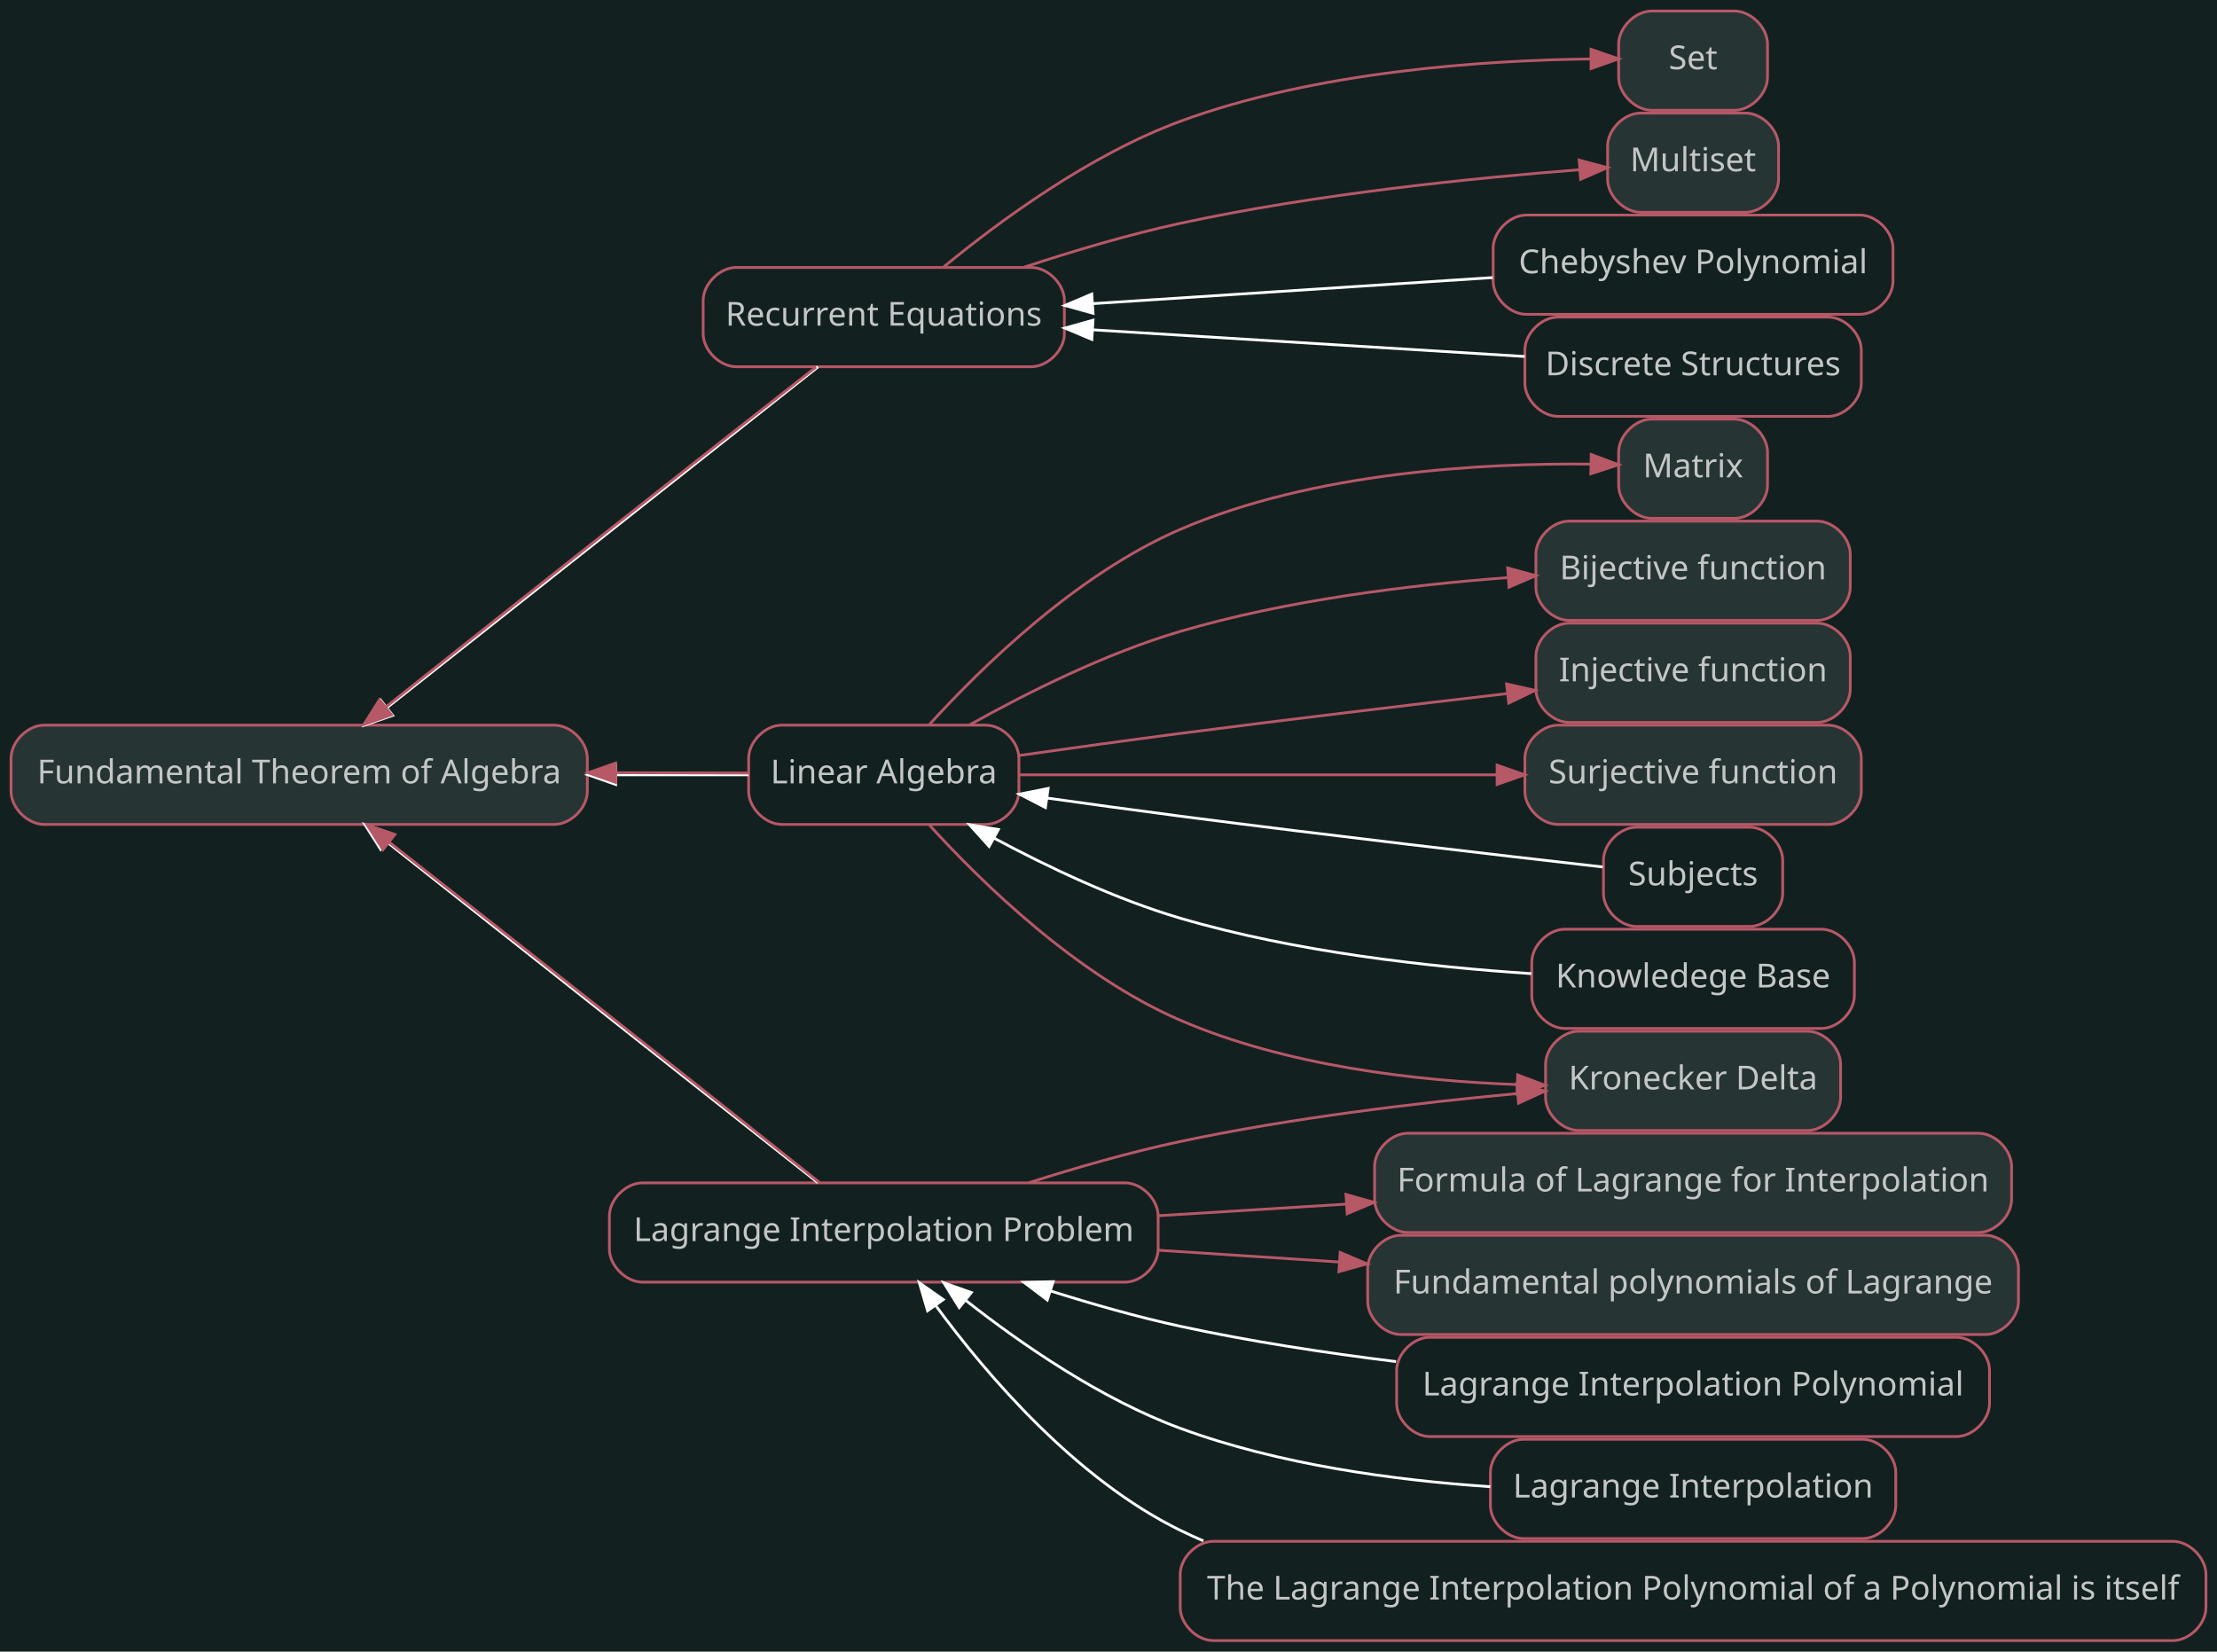
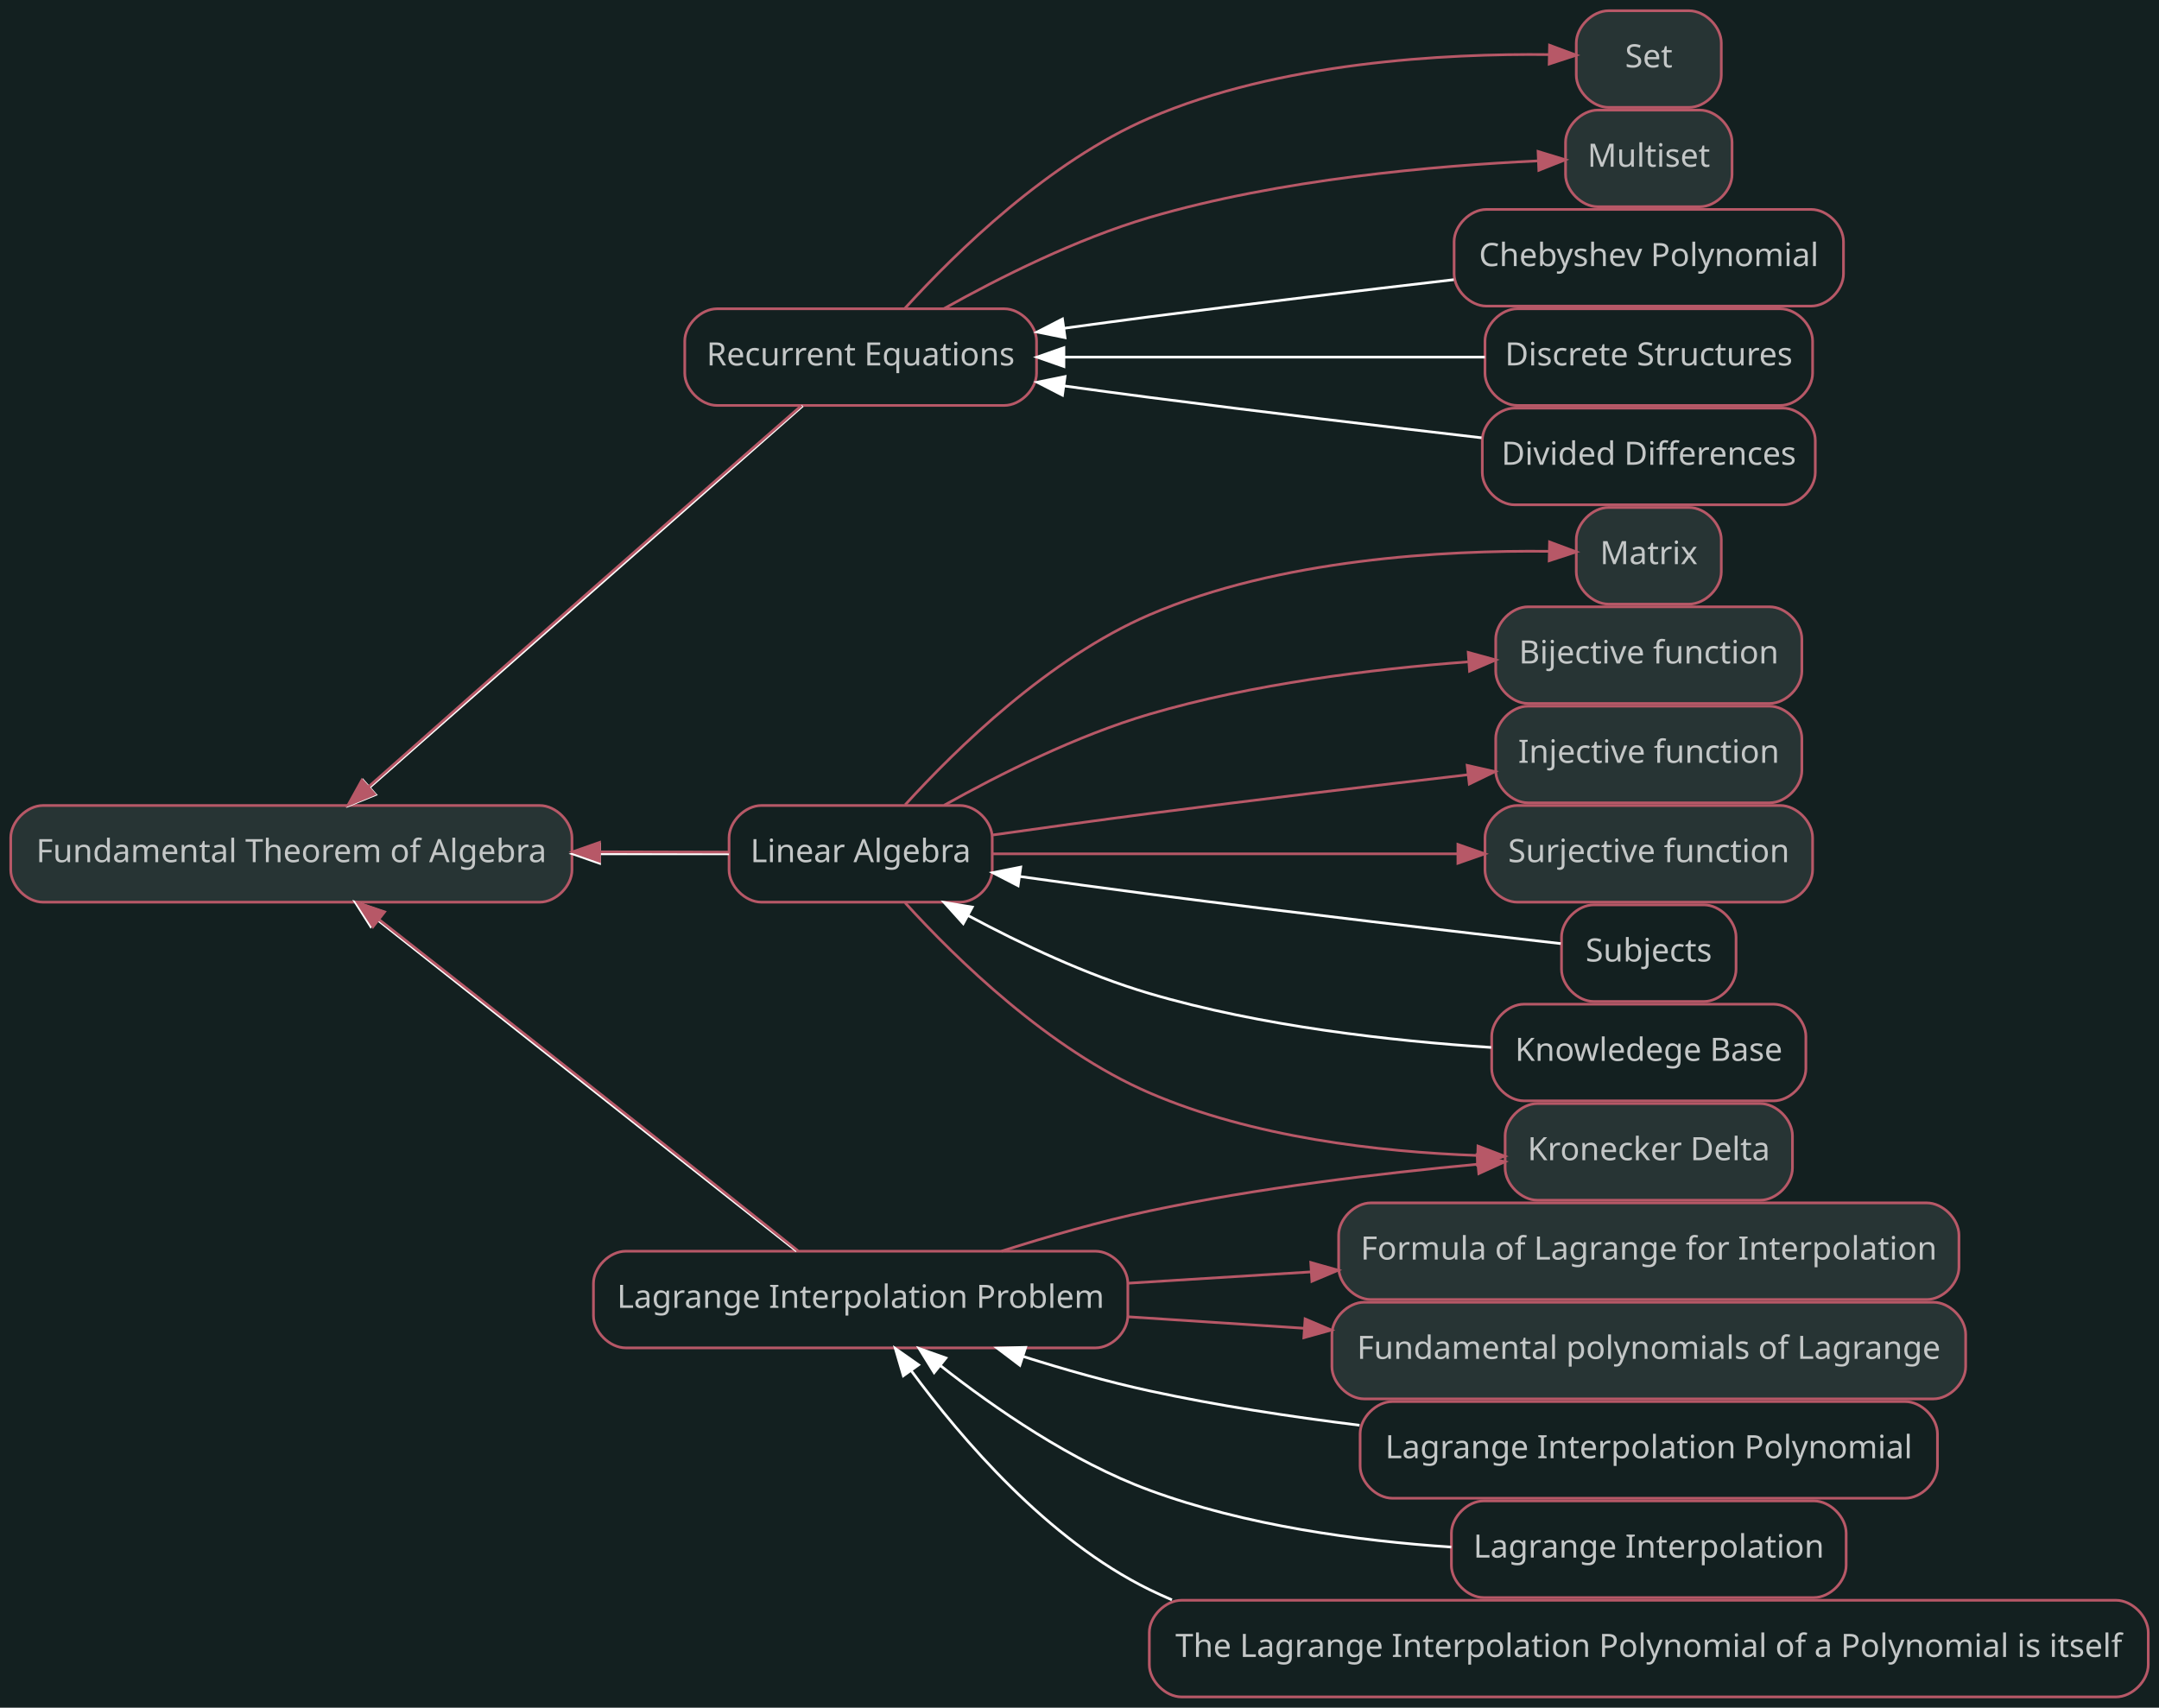
- <svg xmlns="http://www.w3.org/2000/svg" xmlns:xlink="http://www.w3.org/1999/xlink" width="804pt" height="599pt" viewBox="0.00 0.00 804.00 599.00">
-   <g id="graph0" class="graph" transform="scale(1 1) rotate(0) translate(4 595)">
-     <polygon fill="#132020" stroke="transparent" points="-4,4 -4,-595 800,-595 800,4 -4,4" />
+ <svg xmlns="http://www.w3.org/2000/svg" xmlns:xlink="http://www.w3.org/1999/xlink" width="804pt" height="636pt" viewBox="0.00 0.00 804.00 636.00">
+   <g id="graph0" class="graph" transform="scale(1 1) rotate(0) translate(4 632)">
+     <polygon fill="#132020" stroke="transparent" points="-4,4 -4,-632 800,-632 800,4 -4,4" />
    <g id="node1" class="node">
      <g id="a_node1">
        <a xlink:href="/Knowledge/Fundamental Theorem of Algebra.html" xlink:title="Fundamental Theorem of Algebra" target="_parent">
          <path fill="#273434" stroke="#b75867" d="M197,-332C197,-332 12,-332 12,-332 6,-332 0,-326 0,-320 0,-320 0,-308 0,-308 0,-302 6,-296 12,-296 12,-296 197,-296 197,-296 203,-296 209,-302 209,-308 209,-308 209,-320 209,-320 209,-326 203,-332 197,-332" />
          <text text-anchor="middle" x="104.5" y="-310.9" font-family="sans" font-size="12.00" fill="#c4c7c7">Fundamental Theorem of Algebra</text>
        </a>
      </g>
    </g>
    <g id="node2" class="node">
      <g id="a_node2">
        <a xlink:href="/Knowledge/Recurrent Equations.html" xlink:title="Recurrent Equations" target="_parent">
-           <path fill="none" stroke="#b75867" d="M370,-498C370,-498 263,-498 263,-498 257,-498 251,-492 251,-486 251,-486 251,-474 251,-474 251,-468 257,-462 263,-462 263,-462 370,-462 370,-462 376,-462 382,-468 382,-474 382,-474 382,-486 382,-486 382,-492 376,-498 370,-498" />
-           <text text-anchor="middle" x="316.5" y="-476.9" font-family="sans" font-size="12.00" fill="#c4c7c7">Recurrent Equations</text>
+           <path fill="none" stroke="#b75867" d="M370,-517C370,-517 263,-517 263,-517 257,-517 251,-511 251,-505 251,-505 251,-493 251,-493 251,-487 257,-481 263,-481 263,-481 370,-481 370,-481 376,-481 382,-487 382,-493 382,-493 382,-505 382,-505 382,-511 376,-517 370,-517" />
+           <text text-anchor="middle" x="316.5" y="-495.9" font-family="sans" font-size="12.00" fill="#c4c7c7">Recurrent Equations</text>
        </a>
      </g>
    </g>
    <g id="edge1" class="edge">
-       <path fill="none" stroke="#ffffff" d="M136.43,-338.45C179.04,-372.13 254.8,-432.02 292.65,-461.94" />
-       <polygon fill="#ffffff" stroke="#ffffff" points="138.39,-335.54 128.37,-332.08 134.05,-341.03 138.39,-335.54" />
+       <path fill="none" stroke="#ffffff" d="M133.55,-338.71C176.37,-376.44 257.04,-447.5 294.9,-480.85" />
+       <polygon fill="#ffffff" stroke="#ffffff" points="135.84,-336.06 126.02,-332.08 131.21,-341.31 135.84,-336.06" />
    </g>
    <g id="node3" class="node">
      <g id="a_node3">
        <a xlink:href="/Knowledge/Linear Algebra.html" xlink:title="Linear Algebra" target="_parent">
          <path fill="none" stroke="#b75867" d="M353.5,-332C353.5,-332 279.5,-332 279.5,-332 273.5,-332 267.5,-326 267.5,-320 267.5,-320 267.5,-308 267.5,-308 267.5,-302 273.5,-296 279.5,-296 279.5,-296 353.5,-296 353.5,-296 359.5,-296 365.5,-302 365.5,-308 365.5,-308 365.5,-320 365.5,-320 365.5,-326 359.5,-332 353.5,-332" />
          <text text-anchor="middle" x="316.5" y="-310.9" font-family="sans" font-size="12.00" fill="#c4c7c7">Linear Algebra</text>
        </a>
      </g>
    </g>
    <g id="edge2" class="edge">
      <path fill="none" stroke="#ffffff" d="M219.28,-314C236.25,-314 252.9,-314 267.46,-314" />
      <polygon fill="#ffffff" stroke="#ffffff" points="219.27,-310.5 209.27,-314 219.27,-317.5 219.27,-310.5" />
    </g>
    <g id="node4" class="node">
      <g id="a_node4">
        <a xlink:href="/Knowledge/Lagrange Interpolation Problem.html" xlink:title="Lagrange Interpolation Problem" target="_parent">
          <path fill="none" stroke="#b75867" d="M404,-166C404,-166 229,-166 229,-166 223,-166 217,-160 217,-154 217,-154 217,-142 217,-142 217,-136 223,-130 229,-130 229,-130 404,-130 404,-130 410,-130 416,-136 416,-142 416,-142 416,-154 416,-154 416,-160 410,-166 404,-166" />
          <text text-anchor="middle" x="316.5" y="-144.9" font-family="sans" font-size="12.00" fill="#c4c7c7">Lagrange Interpolation Problem</text>
        </a>
      </g>
    </g>
    <g id="edge3" class="edge">
      <path fill="none" stroke="#ffffff" d="M136.43,-289.55C179.04,-255.87 254.8,-195.98 292.65,-166.06" />
      <polygon fill="#ffffff" stroke="#ffffff" points="134.05,-286.97 128.37,-295.92 138.39,-292.46 134.05,-286.97" />
    </g>
    <g id="edge6" class="edge">
-       <path fill="none" stroke="#b75867" d="M291.91,-461.85C253.67,-431.94 178.2,-372.3 135.96,-338.62" />
-       <polygon fill="#b75867" stroke="#b75867" points="137.97,-335.75 127.97,-332.25 133.61,-341.22 137.97,-335.75" />
+       <path fill="none" stroke="#b75867" d="M294.49,-480.97C256.34,-447.71 175.67,-376.66 133.12,-338.86" />
+       <polygon fill="#b75867" stroke="#b75867" points="135.43,-336.23 125.64,-332.2 130.78,-341.46 135.43,-336.23" />
    </g>
    <g id="node5" class="node">
      <g id="a_node5">
        <a xlink:href="/Knowledge/Set.html" xlink:title="Set" target="_parent">
-           <path fill="#273434" stroke="#b75867" d="M625,-591C625,-591 595,-591 595,-591 589,-591 583,-585 583,-579 583,-579 583,-567 583,-567 583,-561 589,-555 595,-555 595,-555 625,-555 625,-555 631,-555 637,-561 637,-567 637,-567 637,-579 637,-579 637,-585 631,-591 625,-591" />
-           <text text-anchor="middle" x="610" y="-569.9" font-family="sans" font-size="12.00" fill="#c4c7c7">Set</text>
+           <path fill="#273434" stroke="#b75867" d="M625,-628C625,-628 595,-628 595,-628 589,-628 583,-622 583,-616 583,-616 583,-604 583,-604 583,-598 589,-592 595,-592 595,-592 625,-592 625,-592 631,-592 637,-598 637,-604 637,-604 637,-616 637,-616 637,-622 631,-628 625,-628" />
+           <text text-anchor="middle" x="610" y="-606.9" font-family="sans" font-size="12.00" fill="#c4c7c7">Set</text>
        </a>
      </g>
    </g>
    <g id="edge4" class="edge">
-       <path fill="none" stroke="#b75867" d="M338.28,-498.23C358.63,-514.96 391.27,-538.93 424,-551 473.38,-569.2 534.72,-573.15 572.87,-573.62" />
-       <polygon fill="#b75867" stroke="#b75867" points="572.97,-577.12 582.99,-573.66 573,-570.12 572.97,-577.12" />
+       <path fill="none" stroke="#b75867" d="M333.08,-517.26C352.17,-538.25 386.61,-571.87 424,-588 472.46,-608.9 534.29,-612.1 572.77,-611.67" />
+       <polygon fill="#b75867" stroke="#b75867" points="573.05,-615.16 582.98,-611.46 572.91,-608.16 573.05,-615.16" />
    </g>
    <g id="node6" class="node">
      <g id="a_node6">
        <a xlink:href="/Knowledge/Multiset.html" xlink:title="Multiset" target="_parent">
-           <path fill="#273434" stroke="#b75867" d="M629,-554C629,-554 591,-554 591,-554 585,-554 579,-548 579,-542 579,-542 579,-530 579,-530 579,-524 585,-518 591,-518 591,-518 629,-518 629,-518 635,-518 641,-524 641,-530 641,-530 641,-542 641,-542 641,-548 635,-554 629,-554" />
-           <text text-anchor="middle" x="610" y="-532.9" font-family="sans" font-size="12.00" fill="#c4c7c7">Multiset</text>
+           <path fill="#273434" stroke="#b75867" d="M629,-591C629,-591 591,-591 591,-591 585,-591 579,-585 579,-579 579,-579 579,-567 579,-567 579,-561 585,-555 591,-555 591,-555 629,-555 629,-555 635,-555 641,-561 641,-567 641,-567 641,-579 641,-579 641,-585 635,-591 629,-591" />
+           <text text-anchor="middle" x="610" y="-569.9" font-family="sans" font-size="12.00" fill="#c4c7c7">Multiset</text>
        </a>
      </g>
    </g>
    <g id="edge5" class="edge">
-       <path fill="none" stroke="#b75867" d="M367.35,-498.08C385.04,-503.92 405.22,-509.93 424,-514 473.26,-524.69 531.11,-530.52 568.83,-533.44" />
-       <polygon fill="#b75867" stroke="#b75867" points="568.68,-536.94 578.91,-534.19 569.2,-529.96 568.68,-536.94" />
+       <path fill="none" stroke="#b75867" d="M347.61,-517.1C368.36,-528.71 396.96,-543.04 424,-551 472.5,-565.28 530.74,-570.32 568.75,-572.08" />
+       <polygon fill="#b75867" stroke="#b75867" points="568.77,-575.59 578.91,-572.5 569.06,-568.59 568.77,-575.59" />
    </g>
    <g id="node7" class="node">
      <g id="a_node7">
        <a xlink:href="/Knowledge/Chebyshev Polynomial.html" xlink:title="Chebyshev Polynomial" target="_parent">
-           <path fill="none" stroke="#b75867" d="M670.5,-517C670.5,-517 549.5,-517 549.5,-517 543.5,-517 537.5,-511 537.5,-505 537.5,-505 537.5,-493 537.5,-493 537.5,-487 543.5,-481 549.5,-481 549.5,-481 670.5,-481 670.5,-481 676.5,-481 682.5,-487 682.5,-493 682.5,-493 682.5,-505 682.5,-505 682.5,-511 676.5,-517 670.5,-517" />
-           <text text-anchor="middle" x="610" y="-495.9" font-family="sans" font-size="12.00" fill="#c4c7c7">Chebyshev Polynomial</text>
+           <path fill="none" stroke="#b75867" d="M670.5,-554C670.5,-554 549.5,-554 549.5,-554 543.5,-554 537.5,-548 537.5,-542 537.5,-542 537.5,-530 537.5,-530 537.5,-524 543.5,-518 549.5,-518 549.5,-518 670.5,-518 670.5,-518 676.5,-518 682.5,-524 682.5,-530 682.5,-530 682.5,-542 682.5,-542 682.5,-548 676.5,-554 670.5,-554" />
+           <text text-anchor="middle" x="610" y="-532.9" font-family="sans" font-size="12.00" fill="#c4c7c7">Chebyshev Polynomial</text>
        </a>
      </g>
    </g>
    <g id="edge7" class="edge">
-       <path fill="none" stroke="#ffffff" d="M392.39,-484.88C437,-487.79 493.31,-491.46 537.33,-494.33" />
-       <polygon fill="#ffffff" stroke="#ffffff" points="392.4,-481.37 382.19,-484.22 391.94,-488.36 392.4,-481.37" />
+       <path fill="none" stroke="#ffffff" d="M392.35,-509.75C402.97,-511.21 413.76,-512.67 424,-514 461.37,-518.85 503.04,-523.84 537.36,-527.84" />
+       <polygon fill="#ffffff" stroke="#ffffff" points="392.62,-506.25 382.24,-508.35 391.66,-513.19 392.62,-506.25" />
    </g>
    <g id="node8" class="node">
      <g id="a_node8">
        <a xlink:href="/Knowledge/Discrete Structures.html" xlink:title="Discrete Structures" target="_parent">
-           <path fill="none" stroke="#b75867" d="M659,-480C659,-480 561,-480 561,-480 555,-480 549,-474 549,-468 549,-468 549,-456 549,-456 549,-450 555,-444 561,-444 561,-444 659,-444 659,-444 665,-444 671,-450 671,-456 671,-456 671,-468 671,-468 671,-474 665,-480 659,-480" />
-           <text text-anchor="middle" x="610" y="-458.9" font-family="sans" font-size="12.00" fill="#c4c7c7">Discrete Structures</text>
+           <path fill="none" stroke="#b75867" d="M659,-517C659,-517 561,-517 561,-517 555,-517 549,-511 549,-505 549,-505 549,-493 549,-493 549,-487 555,-481 561,-481 561,-481 659,-481 659,-481 665,-481 671,-487 671,-493 671,-493 671,-505 671,-505 671,-511 665,-517 659,-517" />
+           <text text-anchor="middle" x="610" y="-495.9" font-family="sans" font-size="12.00" fill="#c4c7c7">Discrete Structures</text>
        </a>
      </g>
    </g>
    <g id="edge8" class="edge">
-       <path fill="none" stroke="#ffffff" d="M392.35,-475.38C441,-472.37 503.58,-468.51 548.96,-465.71" />
-       <polygon fill="#ffffff" stroke="#ffffff" points="391.96,-471.9 382.19,-476.01 392.39,-478.88 391.96,-471.9" />
-     </g>
-     <g id="edge14" class="edge">
+       <path fill="none" stroke="#ffffff" d="M392.35,-499C441,-499 503.58,-499 548.96,-499" />
+       <polygon fill="#ffffff" stroke="#ffffff" points="392.19,-495.5 382.19,-499 392.19,-502.5 392.19,-495.5" />
+     </g>
+     <g id="node9" class="node">
+       <g id="a_node9">
+         <a xlink:href="/Knowledge/Divided Differences.html" xlink:title="Divided Differences" target="_parent">
+           <path fill="none" stroke="#b75867" d="M660,-480C660,-480 560,-480 560,-480 554,-480 548,-474 548,-468 548,-468 548,-456 548,-456 548,-450 554,-444 560,-444 560,-444 660,-444 660,-444 666,-444 672,-450 672,-456 672,-456 672,-468 672,-468 672,-474 666,-480 660,-480" />
+           <text text-anchor="middle" x="610" y="-458.9" font-family="sans" font-size="12.00" fill="#c4c7c7">Divided Differences</text>
+         </a>
+       </g>
+     </g>
+     <g id="edge9" class="edge">
+       <path fill="none" stroke="#ffffff" d="M392.35,-488.25C402.97,-486.79 413.76,-485.33 424,-484 465.22,-478.65 511.67,-473.13 547.71,-468.95" />
+       <polygon fill="#ffffff" stroke="#ffffff" points="391.66,-484.81 382.24,-489.65 392.62,-491.75 391.66,-484.81" />
+     </g>
+     <g id="edge15" class="edge">
      <path fill="none" stroke="#b75867" d="M267.46,-314.64C252.9,-314.7 236.25,-314.74 219.28,-314.75" />
      <polygon fill="#b75867" stroke="#b75867" points="219.27,-311.25 209.27,-314.75 219.27,-318.25 219.27,-311.25" />
    </g>
-     <g id="node9" class="node">
-       <g id="a_node9">
+     <g id="node10" class="node">
+       <g id="a_node10">
        <a xlink:href="/Knowledge/Matrix.html" xlink:title="Matrix" target="_parent">
          <path fill="#273434" stroke="#b75867" d="M625,-443C625,-443 595,-443 595,-443 589,-443 583,-437 583,-431 583,-431 583,-419 583,-419 583,-413 589,-407 595,-407 595,-407 625,-407 625,-407 631,-407 637,-413 637,-419 637,-419 637,-431 637,-431 637,-437 631,-443 625,-443" />
          <text text-anchor="middle" x="610" y="-421.9" font-family="sans" font-size="12.00" fill="#c4c7c7">Matrix</text>
        </a>
      </g>
    </g>
-     <g id="edge9" class="edge">
+     <g id="edge10" class="edge">
      <path fill="none" stroke="#b75867" d="M333.08,-332.26C352.17,-353.25 386.61,-386.87 424,-403 472.46,-423.9 534.29,-427.1 572.77,-426.67" />
      <polygon fill="#b75867" stroke="#b75867" points="573.05,-430.16 582.98,-426.46 572.91,-423.16 573.05,-430.16" />
    </g>
-     <g id="node10" class="node">
-       <g id="a_node10">
+     <g id="node11" class="node">
+       <g id="a_node11">
        <a xlink:href="/Knowledge/Bijective function.html" xlink:title="Bijective function" target="_parent">
          <path fill="#273434" stroke="#b75867" d="M655,-406C655,-406 565,-406 565,-406 559,-406 553,-400 553,-394 553,-394 553,-382 553,-382 553,-376 559,-370 565,-370 565,-370 655,-370 655,-370 661,-370 667,-376 667,-382 667,-382 667,-394 667,-394 667,-400 661,-406 655,-406" />
          <text text-anchor="middle" x="610" y="-384.9" font-family="sans" font-size="12.00" fill="#c4c7c7">Bijective function</text>
        </a>
      </g>
    </g>
-     <g id="edge10" class="edge">
+     <g id="edge11" class="edge">
      <path fill="none" stroke="#b75867" d="M347.61,-332.1C368.36,-343.71 396.96,-358.04 424,-366 462.41,-377.31 506.92,-382.82 542.66,-385.5" />
      <polygon fill="#b75867" stroke="#b75867" points="542.76,-389.02 552.98,-386.22 543.24,-382.04 542.76,-389.02" />
    </g>
-     <g id="node11" class="node">
-       <g id="a_node11">
+     <g id="node12" class="node">
+       <g id="a_node12">
        <a xlink:href="/Knowledge/Injective function.html" xlink:title="Injective function" target="_parent">
          <path fill="#273434" stroke="#b75867" d="M655,-369C655,-369 565,-369 565,-369 559,-369 553,-363 553,-357 553,-357 553,-345 553,-345 553,-339 559,-333 565,-333 565,-333 655,-333 655,-333 661,-333 667,-339 667,-345 667,-345 667,-357 667,-357 667,-363 661,-369 655,-369" />
          <text text-anchor="middle" x="610" y="-347.9" font-family="sans" font-size="12.00" fill="#c4c7c7">Injective function</text>
        </a>
      </g>
    </g>
-     <g id="edge11" class="edge">
+     <g id="edge12" class="edge">
      <path fill="none" stroke="#b75867" d="M365.71,-321.02C383.96,-323.61 404.93,-326.52 424,-329 463.26,-334.1 507.28,-339.35 542.53,-343.45" />
      <polygon fill="#b75867" stroke="#b75867" points="542.36,-346.95 552.69,-344.62 543.16,-340 542.36,-346.95" />
    </g>
-     <g id="node12" class="node">
-       <g id="a_node12">
+     <g id="node13" class="node">
+       <g id="a_node13">
        <a xlink:href="/Knowledge/Surjective function.html" xlink:title="Surjective function" target="_parent">
          <path fill="#273434" stroke="#b75867" d="M659,-332C659,-332 561,-332 561,-332 555,-332 549,-326 549,-320 549,-320 549,-308 549,-308 549,-302 555,-296 561,-296 561,-296 659,-296 659,-296 665,-296 671,-302 671,-308 671,-308 671,-320 671,-320 671,-326 665,-332 659,-332" />
          <text text-anchor="middle" x="610" y="-310.9" font-family="sans" font-size="12.00" fill="#c4c7c7">Surjective function</text>
        </a>
      </g>
    </g>
-     <g id="edge12" class="edge">
+     <g id="edge13" class="edge">
      <path fill="none" stroke="#b75867" d="M365.64,-314C412.81,-314 485.22,-314 538.8,-314" />
      <polygon fill="#b75867" stroke="#b75867" points="538.92,-317.5 548.92,-314 538.92,-310.5 538.92,-317.5" />
    </g>
-     <g id="node13" class="node">
-       <g id="a_node13">
+     <g id="node14" class="node">
+       <g id="a_node14">
        <a xlink:href="/Knowledge/Kronecker Delta.html" xlink:title="Kronecker Delta" target="_parent">
          <path fill="#273434" stroke="#b75867" d="M651.5,-221C651.5,-221 568.5,-221 568.5,-221 562.5,-221 556.5,-215 556.5,-209 556.5,-209 556.5,-197 556.5,-197 556.5,-191 562.5,-185 568.5,-185 568.5,-185 651.5,-185 651.5,-185 657.5,-185 663.5,-191 663.5,-197 663.5,-197 663.5,-209 663.5,-209 663.5,-215 657.5,-221 651.5,-221" />
          <text text-anchor="middle" x="610" y="-199.9" font-family="sans" font-size="12.00" fill="#c4c7c7">Kronecker Delta</text>
        </a>
      </g>
    </g>
-     <g id="edge13" class="edge">
+     <g id="edge14" class="edge">
      <path fill="none" stroke="#b75867" d="M333.08,-295.74C352.17,-274.75 386.61,-241.13 424,-225 462.41,-208.43 509.23,-202.99 546.16,-201.66" />
      <polygon fill="#b75867" stroke="#b75867" points="546.4,-205.15 556.3,-201.39 546.21,-198.16 546.4,-205.15" />
    </g>
-     <g id="node14" class="node">
-       <g id="a_node14">
+     <g id="node15" class="node">
+       <g id="a_node15">
        <a xlink:href="/Knowledge/Subjects.html" xlink:title="Subjects" target="_parent">
          <path fill="none" stroke="#b75867" d="M630.5,-295C630.5,-295 589.5,-295 589.5,-295 583.5,-295 577.5,-289 577.5,-283 577.5,-283 577.5,-271 577.5,-271 577.5,-265 583.5,-259 589.5,-259 589.5,-259 630.5,-259 630.5,-259 636.5,-259 642.5,-265 642.5,-271 642.5,-271 642.5,-283 642.5,-283 642.5,-289 636.5,-295 630.5,-295" />
          <text text-anchor="middle" x="610" y="-273.9" font-family="sans" font-size="12.00" fill="#c4c7c7">Subjects</text>
        </a>
      </g>
    </g>
-     <g id="edge15" class="edge">
+     <g id="edge16" class="edge">
      <path fill="none" stroke="#ffffff" d="M375.79,-305.56C391.44,-303.36 408.35,-301.03 424,-299 477.73,-292.02 540.35,-284.76 577.22,-280.57" />
      <polygon fill="#ffffff" stroke="#ffffff" points="375.13,-302.12 365.71,-306.98 376.11,-309.05 375.13,-302.12" />
    </g>
-     <g id="node15" class="node">
-       <g id="a_node15">
+     <g id="node16" class="node">
+       <g id="a_node16">
        <a xlink:href="/Knowledge/Knowledege Base.html" xlink:title="Knowledege Base" target="_parent">
          <path fill="none" stroke="#b75867" d="M656.5,-258C656.5,-258 563.5,-258 563.5,-258 557.5,-258 551.5,-252 551.5,-246 551.5,-246 551.5,-234 551.5,-234 551.5,-228 557.5,-222 563.5,-222 563.5,-222 656.5,-222 656.5,-222 662.5,-222 668.5,-228 668.5,-234 668.5,-234 668.5,-246 668.5,-246 668.5,-252 662.5,-258 656.5,-258" />
          <text text-anchor="middle" x="610" y="-236.9" font-family="sans" font-size="12.00" fill="#c4c7c7">Knowledege Base</text>
        </a>
      </g>
    </g>
-     <g id="edge16" class="edge">
+     <g id="edge17" class="edge">
      <path fill="none" stroke="#ffffff" d="M356.54,-291.01C376.15,-280.49 400.66,-268.87 424,-262 465.58,-249.76 514.32,-244.31 551.33,-241.89" />
      <polygon fill="#ffffff" stroke="#ffffff" points="354.7,-288.02 347.61,-295.9 358.07,-294.16 354.7,-288.02" />
    </g>
-     <g id="edge20" class="edge">
+     <g id="edge21" class="edge">
      <path fill="none" stroke="#b75867" d="M293.18,-166.13C255.76,-196.03 180.28,-255.72 137.32,-289.4" />
      <polygon fill="#b75867" stroke="#b75867" points="134.9,-286.86 129.18,-295.78 139.21,-292.37 134.9,-286.86" />
    </g>
-     <g id="edge17" class="edge">
+     <g id="edge18" class="edge">
      <path fill="none" stroke="#b75867" d="M369,-166.03C386.3,-171.53 405.82,-177.14 424,-181 464.17,-189.54 510,-195.02 546,-198.37" />
      <polygon fill="#b75867" stroke="#b75867" points="546.08,-201.9 556.35,-199.31 546.71,-194.92 546.08,-201.9" />
    </g>
-     <g id="node16" class="node">
-       <g id="a_node16">
+     <g id="node17" class="node">
+       <g id="a_node17">
        <a xlink:href="/Knowledge/Formula of Lagrange for Interpolation.html" xlink:title="Formula of Lagrange for Interpolation" target="_parent">
          <path fill="#273434" stroke="#b75867" d="M713.5,-184C713.5,-184 506.5,-184 506.5,-184 500.5,-184 494.5,-178 494.5,-172 494.5,-172 494.5,-160 494.5,-160 494.5,-154 500.5,-148 506.5,-148 506.5,-148 713.5,-148 713.5,-148 719.5,-148 725.5,-154 725.5,-160 725.5,-160 725.5,-172 725.5,-172 725.5,-178 719.5,-184 713.5,-184" />
          <text text-anchor="middle" x="610" y="-162.9" font-family="sans" font-size="12.00" fill="#c4c7c7">Formula of Lagrange for Interpolation</text>
        </a>
      </g>
    </g>
-     <g id="edge18" class="edge">
+     <g id="edge19" class="edge">
      <path fill="none" stroke="#b75867" d="M416.19,-154.09C438.06,-155.44 461.51,-156.89 484.27,-158.3" />
      <polygon fill="#b75867" stroke="#b75867" points="484.12,-161.8 494.31,-158.92 484.55,-154.81 484.12,-161.8" />
    </g>
-     <g id="node17" class="node">
-       <g id="a_node17">
+     <g id="node18" class="node">
+       <g id="a_node18">
        <a xlink:href="/Knowledge/Fundamental polynomials of Lagrange.html" xlink:title="Fundamental polynomials of Lagrange" target="_parent">
          <path fill="#273434" stroke="#b75867" d="M716,-147C716,-147 504,-147 504,-147 498,-147 492,-141 492,-135 492,-135 492,-123 492,-123 492,-117 498,-111 504,-111 504,-111 716,-111 716,-111 722,-111 728,-117 728,-123 728,-123 728,-135 728,-135 728,-141 722,-147 716,-147" />
          <text text-anchor="middle" x="610" y="-125.9" font-family="sans" font-size="12.00" fill="#c4c7c7">Fundamental polynomials of Lagrange</text>
        </a>
      </g>
    </g>
-     <g id="edge19" class="edge">
+     <g id="edge20" class="edge">
      <path fill="none" stroke="#b75867" d="M416.19,-141.57C437.24,-140.2 459.77,-138.73 481.72,-137.3" />
      <polygon fill="#b75867" stroke="#b75867" points="482.01,-140.78 491.76,-136.64 481.55,-133.8 482.01,-140.78" />
    </g>
-     <g id="node18" class="node">
-       <g id="a_node18">
+     <g id="node19" class="node">
+       <g id="a_node19">
        <a xlink:href="/Knowledge/Lagrange Interpolation Polynomial.html" xlink:title="Lagrange Interpolation Polynomial" target="_parent">
          <path fill="none" stroke="#b75867" d="M705.5,-110C705.5,-110 514.5,-110 514.5,-110 508.5,-110 502.5,-104 502.5,-98 502.5,-98 502.5,-86 502.5,-86 502.5,-80 508.5,-74 514.5,-74 514.5,-74 705.5,-74 705.5,-74 711.5,-74 717.5,-80 717.5,-86 717.5,-86 717.5,-98 717.5,-98 717.5,-104 711.5,-110 705.5,-110" />
          <text text-anchor="middle" x="610" y="-88.9" font-family="sans" font-size="12.00" fill="#c4c7c7">Lagrange Interpolation Polynomial</text>
        </a>
      </g>
    </g>
-     <g id="edge21" class="edge">
+     <g id="edge22" class="edge">
      <path fill="none" stroke="#ffffff" d="M377.1,-126.77C392.25,-121.99 408.6,-117.34 424,-114 449.13,-108.55 476.49,-104.36 502.28,-101.18" />
      <polygon fill="#ffffff" stroke="#ffffff" points="375.79,-123.52 367.35,-129.92 377.94,-130.18 375.79,-123.52" />
    </g>
-     <g id="node19" class="node">
-       <g id="a_node19">
+     <g id="node20" class="node">
+       <g id="a_node20">
        <a xlink:href="/Knowledge/Lagrange Interpolation.html" xlink:title="Lagrange Interpolation" target="_parent">
          <path fill="none" stroke="#b75867" d="M671.5,-73C671.5,-73 548.5,-73 548.5,-73 542.5,-73 536.5,-67 536.5,-61 536.5,-61 536.5,-49 536.5,-49 536.5,-43 542.5,-37 548.5,-37 548.5,-37 671.5,-37 671.5,-37 677.5,-37 683.5,-43 683.5,-49 683.5,-49 683.5,-61 683.5,-61 683.5,-67 677.5,-73 671.5,-73" />
          <text text-anchor="middle" x="610" y="-51.9" font-family="sans" font-size="12.00" fill="#c4c7c7">Lagrange Interpolation</text>
        </a>
      </g>
    </g>
-     <g id="edge22" class="edge">
+     <g id="edge23" class="edge">
      <path fill="none" stroke="#ffffff" d="M346.19,-123.41C366.53,-107.41 395.23,-87.61 424,-77 459.66,-63.85 501.56,-58.14 536.46,-55.81" />
      <polygon fill="#ffffff" stroke="#ffffff" points="343.87,-120.78 338.28,-129.77 348.26,-126.23 343.87,-120.78" />
    </g>
-     <g id="node20" class="node">
-       <g id="a_node20">
+     <g id="node21" class="node">
+       <g id="a_node21">
        <a xlink:href="/Knowledge/The Lagrange Interpolation Polynomial of a Polynomial is itself.html" xlink:title="The Lagrange Interpolation Polynomial of a Polynomial is itself" target="_parent">
          <path fill="none" stroke="#b75867" d="M784,-36C784,-36 436,-36 436,-36 430,-36 424,-30 424,-24 424,-24 424,-12 424,-12 424,-6 430,0 436,0 436,0 784,0 784,0 790,0 796,-6 796,-12 796,-12 796,-24 796,-24 796,-30 790,-36 784,-36" />
          <text text-anchor="middle" x="610" y="-14.9" font-family="sans" font-size="12.00" fill="#c4c7c7">The Lagrange Interpolation Polynomial of a Polynomial is itself</text>
        </a>
      </g>
    </g>
-     <g id="edge23" class="edge">
+     <g id="edge24" class="edge">
      <path fill="none" stroke="#ffffff" d="M335.26,-121.61C354.05,-96.05 386.18,-58.52 424,-40 426.76,-38.65 429.57,-37.37 432.42,-36.15" />
      <polygon fill="#ffffff" stroke="#ffffff" points="332.39,-119.61 329.41,-129.77 338.08,-123.68 332.39,-119.61" />
    </g>
  </g>
</svg>
